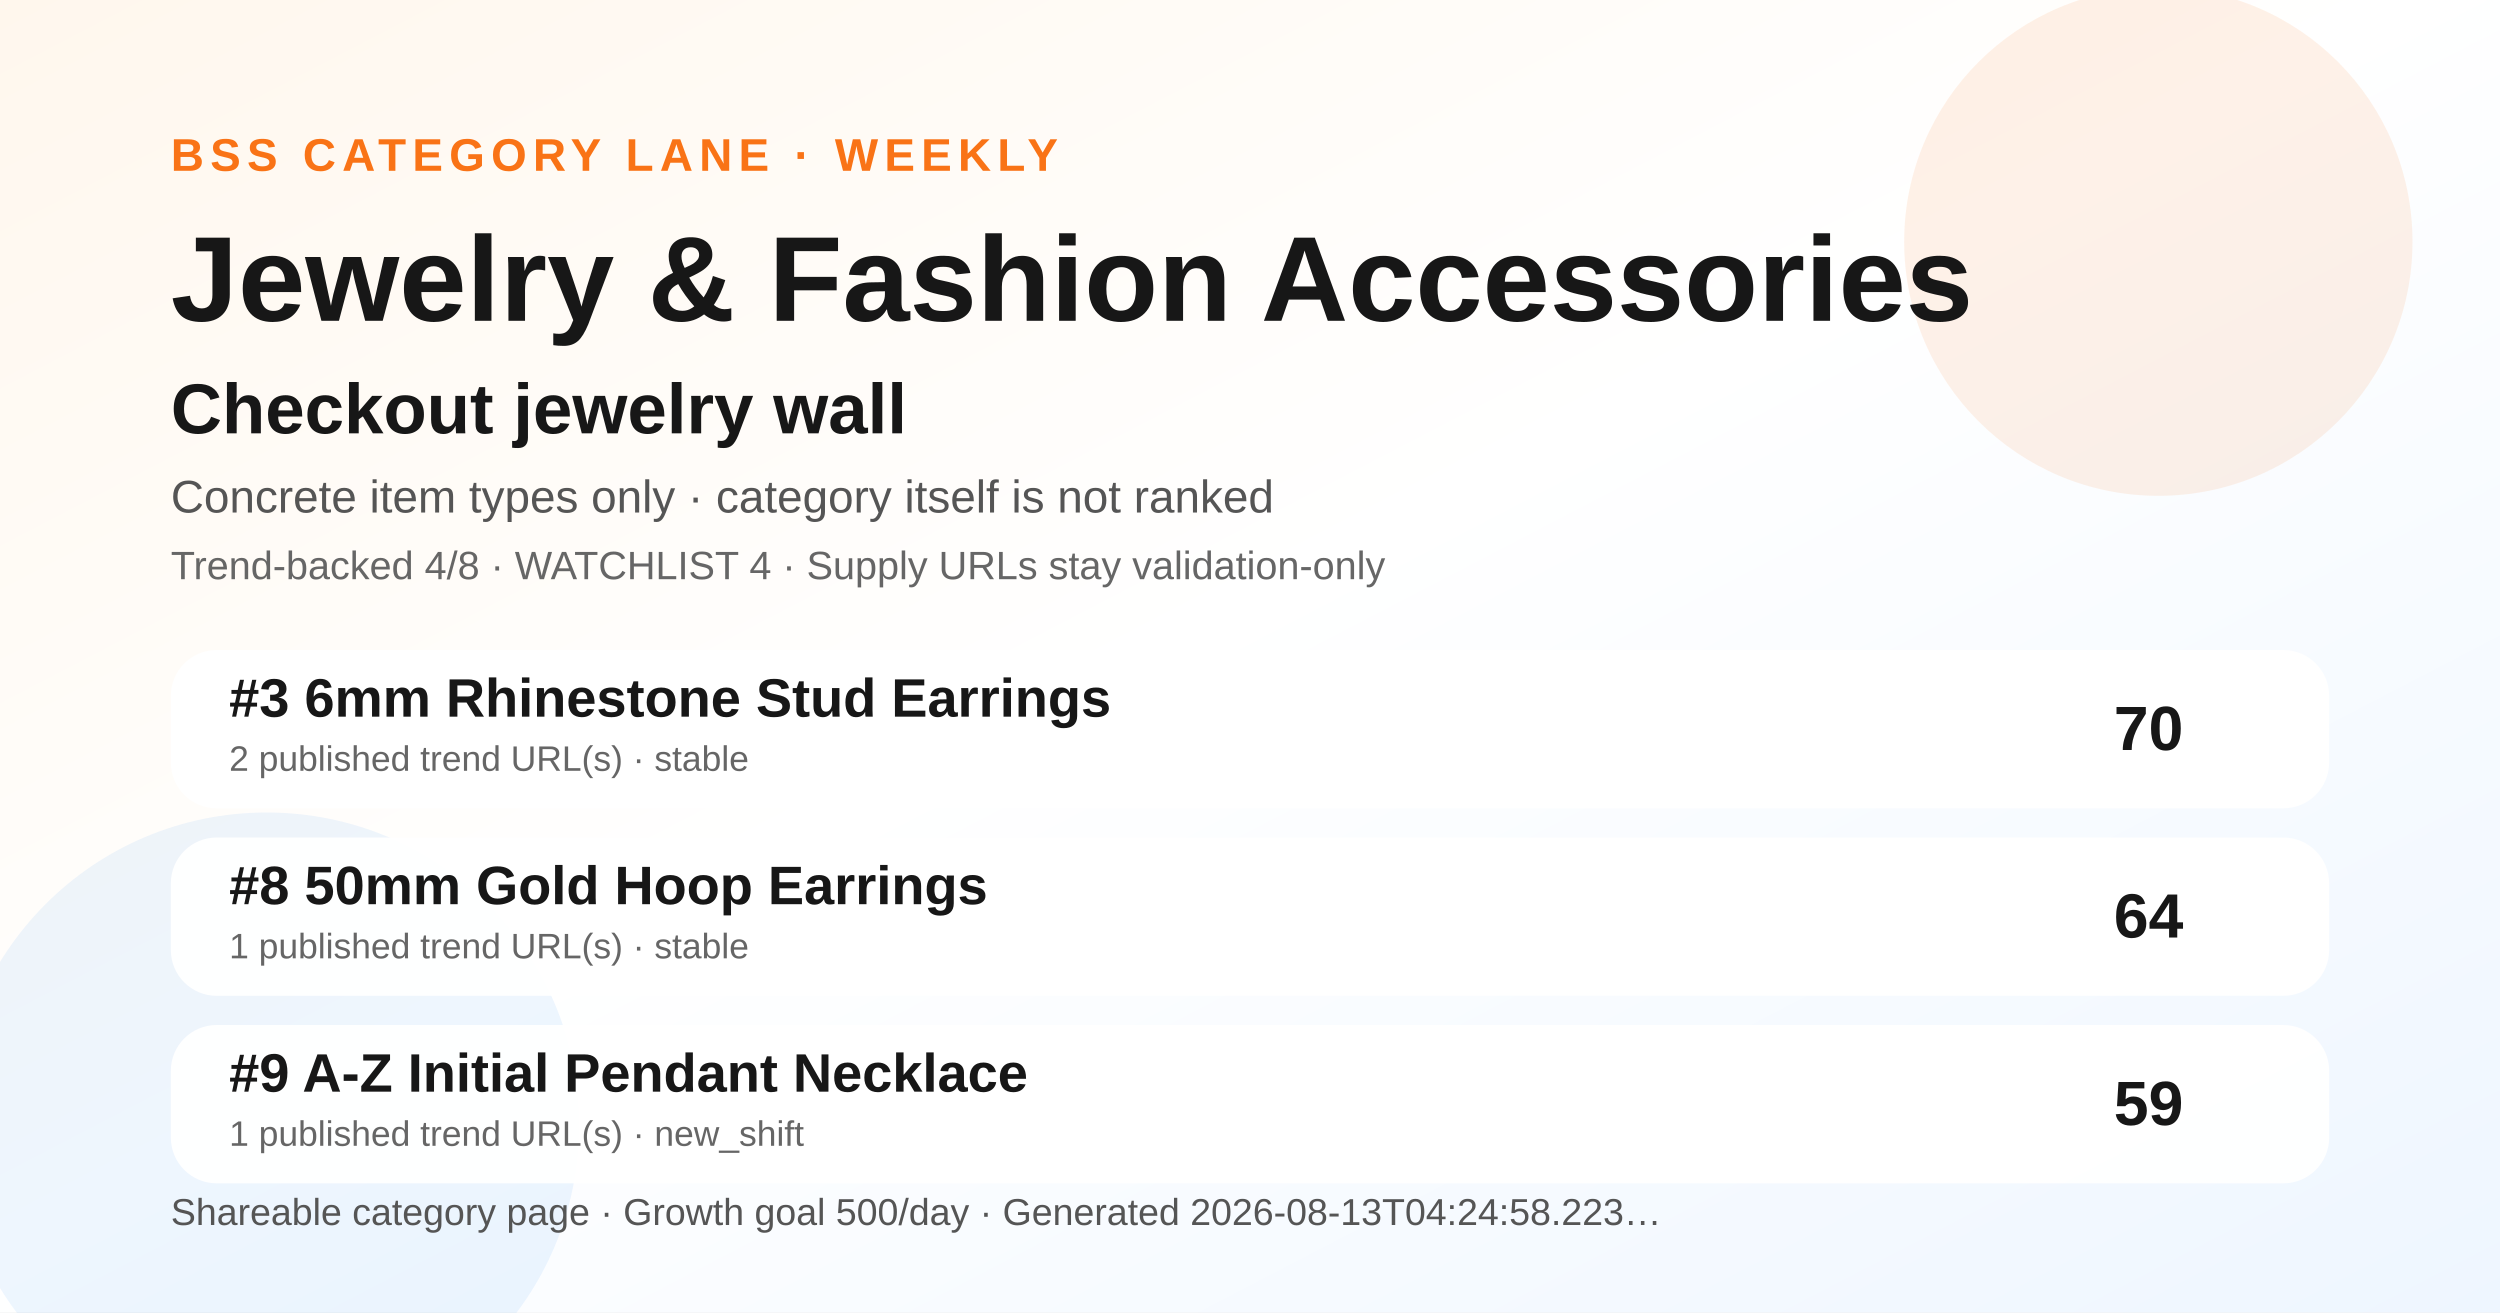
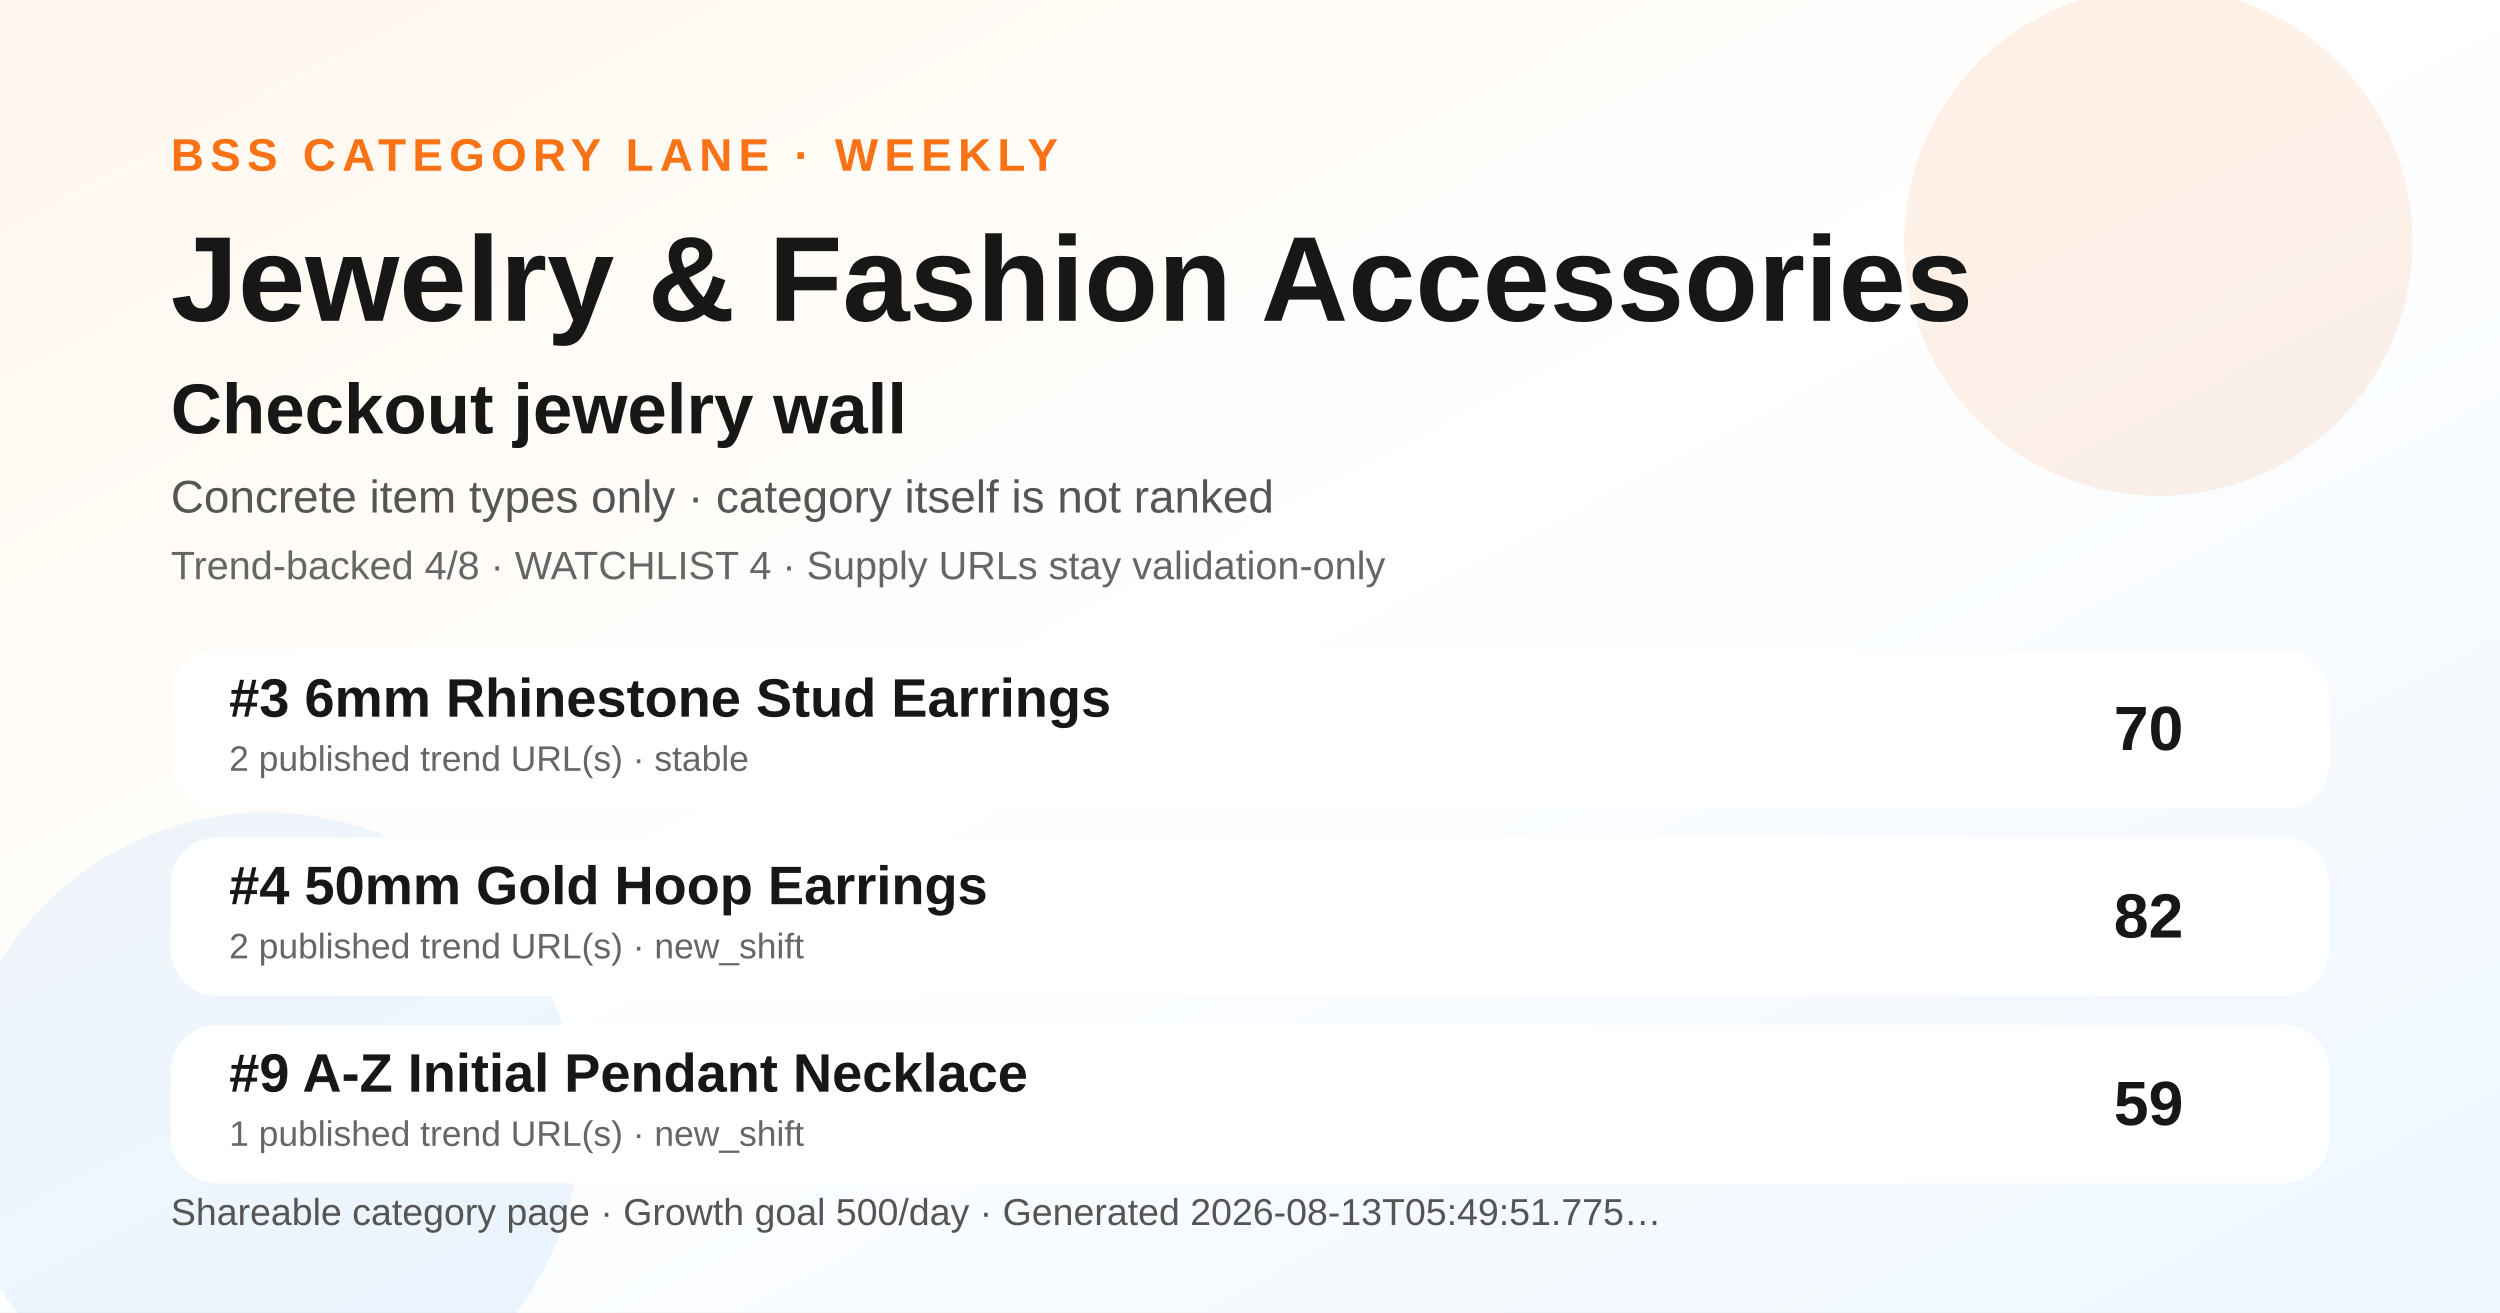
<svg xmlns="http://www.w3.org/2000/svg" width="1200" height="630" viewBox="0 0 1200 630" role="img" aria-label="Jewelry &amp; Fashion Accessories BSS category ranking social preview">
  <defs>
    <linearGradient id="bg" x1="0" y1="0" x2="1" y2="1">
      <stop offset="0" stop-color="#fff7ed" />
      <stop offset="0.48" stop-color="#ffffff" />
      <stop offset="1" stop-color="#eef6ff" />
    </linearGradient>
  </defs>
  <rect width="1200" height="630" fill="url(#bg)" />
  <circle cx="1036" cy="116" r="122" fill="#f97316" opacity="0.10" />
  <circle cx="128" cy="540" r="150" fill="#0072f5" opacity="0.07" />
  <text x="82" y="82" font-family="Arial, Helvetica, sans-serif" font-size="22" font-weight="700" fill="#f97316" letter-spacing="3">BSS CATEGORY LANE · WEEKLY</text>
  <text x="82" y="154" font-family="Arial, Helvetica, sans-serif" font-size="58" font-weight="800" fill="#171717">Jewelry &amp; Fashion Accessories</text>
  <text x="82" y="208" font-family="Arial, Helvetica, sans-serif" font-size="34" font-weight="800" fill="#171717">Checkout jewelry wall</text>
  <text x="82" y="246" font-family="Arial, Helvetica, sans-serif" font-size="22" fill="#555555">Concrete item types only · category itself is not ranked</text>
  <text x="82" y="278" font-family="Arial, Helvetica, sans-serif" font-size="19" fill="#666666">Trend-backed 4/8 · WATCHLIST 4 · Supply URLs stay validation-only</text>
  <g transform="translate(82 312)">
    <rect width="1036" height="76" rx="22" fill="#ffffff" opacity="0.96" />
    <text x="28" y="32" font-family="Arial, Helvetica, sans-serif" font-size="26" font-weight="700" fill="#171717">#3 6mm Rhinestone Stud Earrings</text>
    <text x="28" y="58" font-family="Arial, Helvetica, sans-serif" font-size="17" fill="#666666">2 published trend URL(s) · stable</text>
    <text x="966" y="48" text-anchor="end" font-family="Arial, Helvetica, sans-serif" font-size="30" font-weight="700" fill="#171717">70</text>
  </g>
  <g transform="translate(82 402)">
    <rect width="1036" height="76" rx="22" fill="#ffffff" opacity="0.96" />
-     <text x="28" y="32" font-family="Arial, Helvetica, sans-serif" font-size="26" font-weight="700" fill="#171717">#8 50mm Gold Hoop Earrings</text>
-     <text x="28" y="58" font-family="Arial, Helvetica, sans-serif" font-size="17" fill="#666666">1 published trend URL(s) · stable</text>
-     <text x="966" y="48" text-anchor="end" font-family="Arial, Helvetica, sans-serif" font-size="30" font-weight="700" fill="#171717">64</text>
+     <text x="28" y="32" font-family="Arial, Helvetica, sans-serif" font-size="26" font-weight="700" fill="#171717">#4 50mm Gold Hoop Earrings</text>
+     <text x="28" y="58" font-family="Arial, Helvetica, sans-serif" font-size="17" fill="#666666">2 published trend URL(s) · new_shift</text>
+     <text x="966" y="48" text-anchor="end" font-family="Arial, Helvetica, sans-serif" font-size="30" font-weight="700" fill="#171717">82</text>
  </g>
  <g transform="translate(82 492)">
    <rect width="1036" height="76" rx="22" fill="#ffffff" opacity="0.96" />
    <text x="28" y="32" font-family="Arial, Helvetica, sans-serif" font-size="26" font-weight="700" fill="#171717">#9 A-Z Initial Pendant Necklace</text>
    <text x="28" y="58" font-family="Arial, Helvetica, sans-serif" font-size="17" fill="#666666">1 published trend URL(s) · new_shift</text>
    <text x="966" y="48" text-anchor="end" font-family="Arial, Helvetica, sans-serif" font-size="30" font-weight="700" fill="#171717">59</text>
  </g>
  <g transform="translate(82 588)">
-     <text font-family="Arial, Helvetica, sans-serif" font-size="18" fill="#555555">Shareable category page · Growth goal 500/day · Generated 2026-08-13T04:24:58.223…</text>
+     <text font-family="Arial, Helvetica, sans-serif" font-size="18" fill="#555555">Shareable category page · Growth goal 500/day · Generated 2026-08-13T05:49:51.775…</text>
  </g>
</svg>
